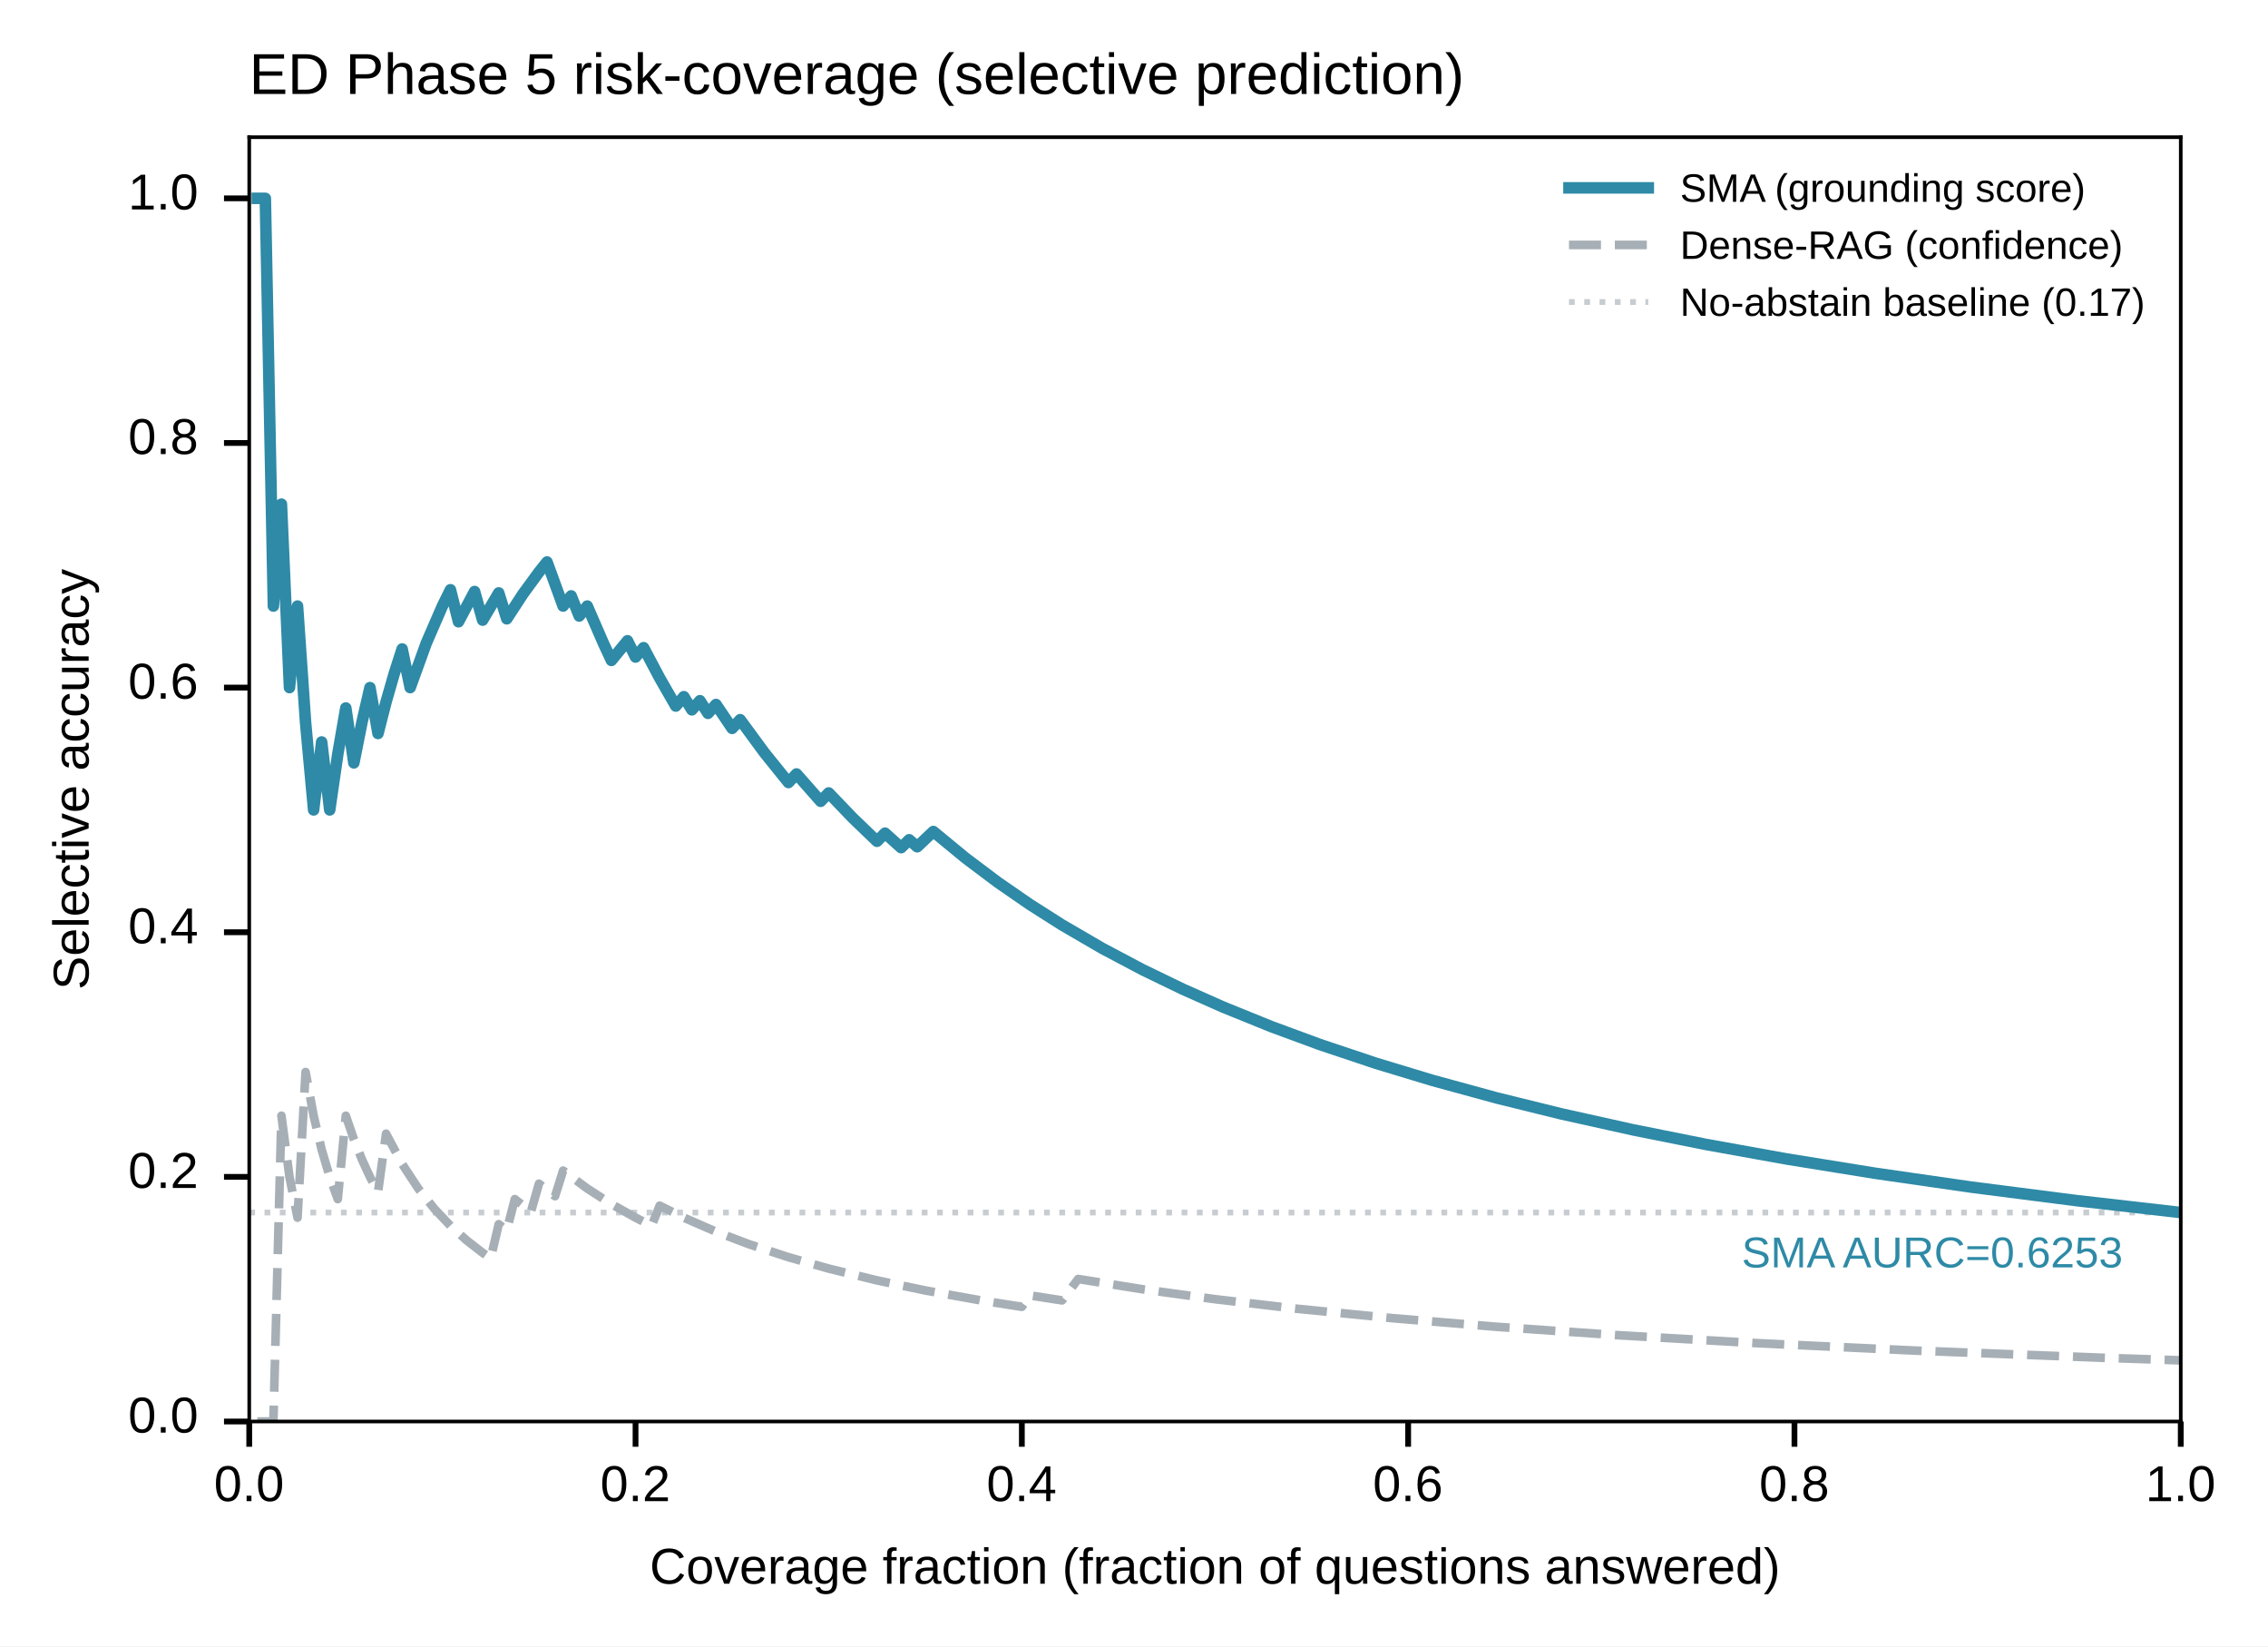
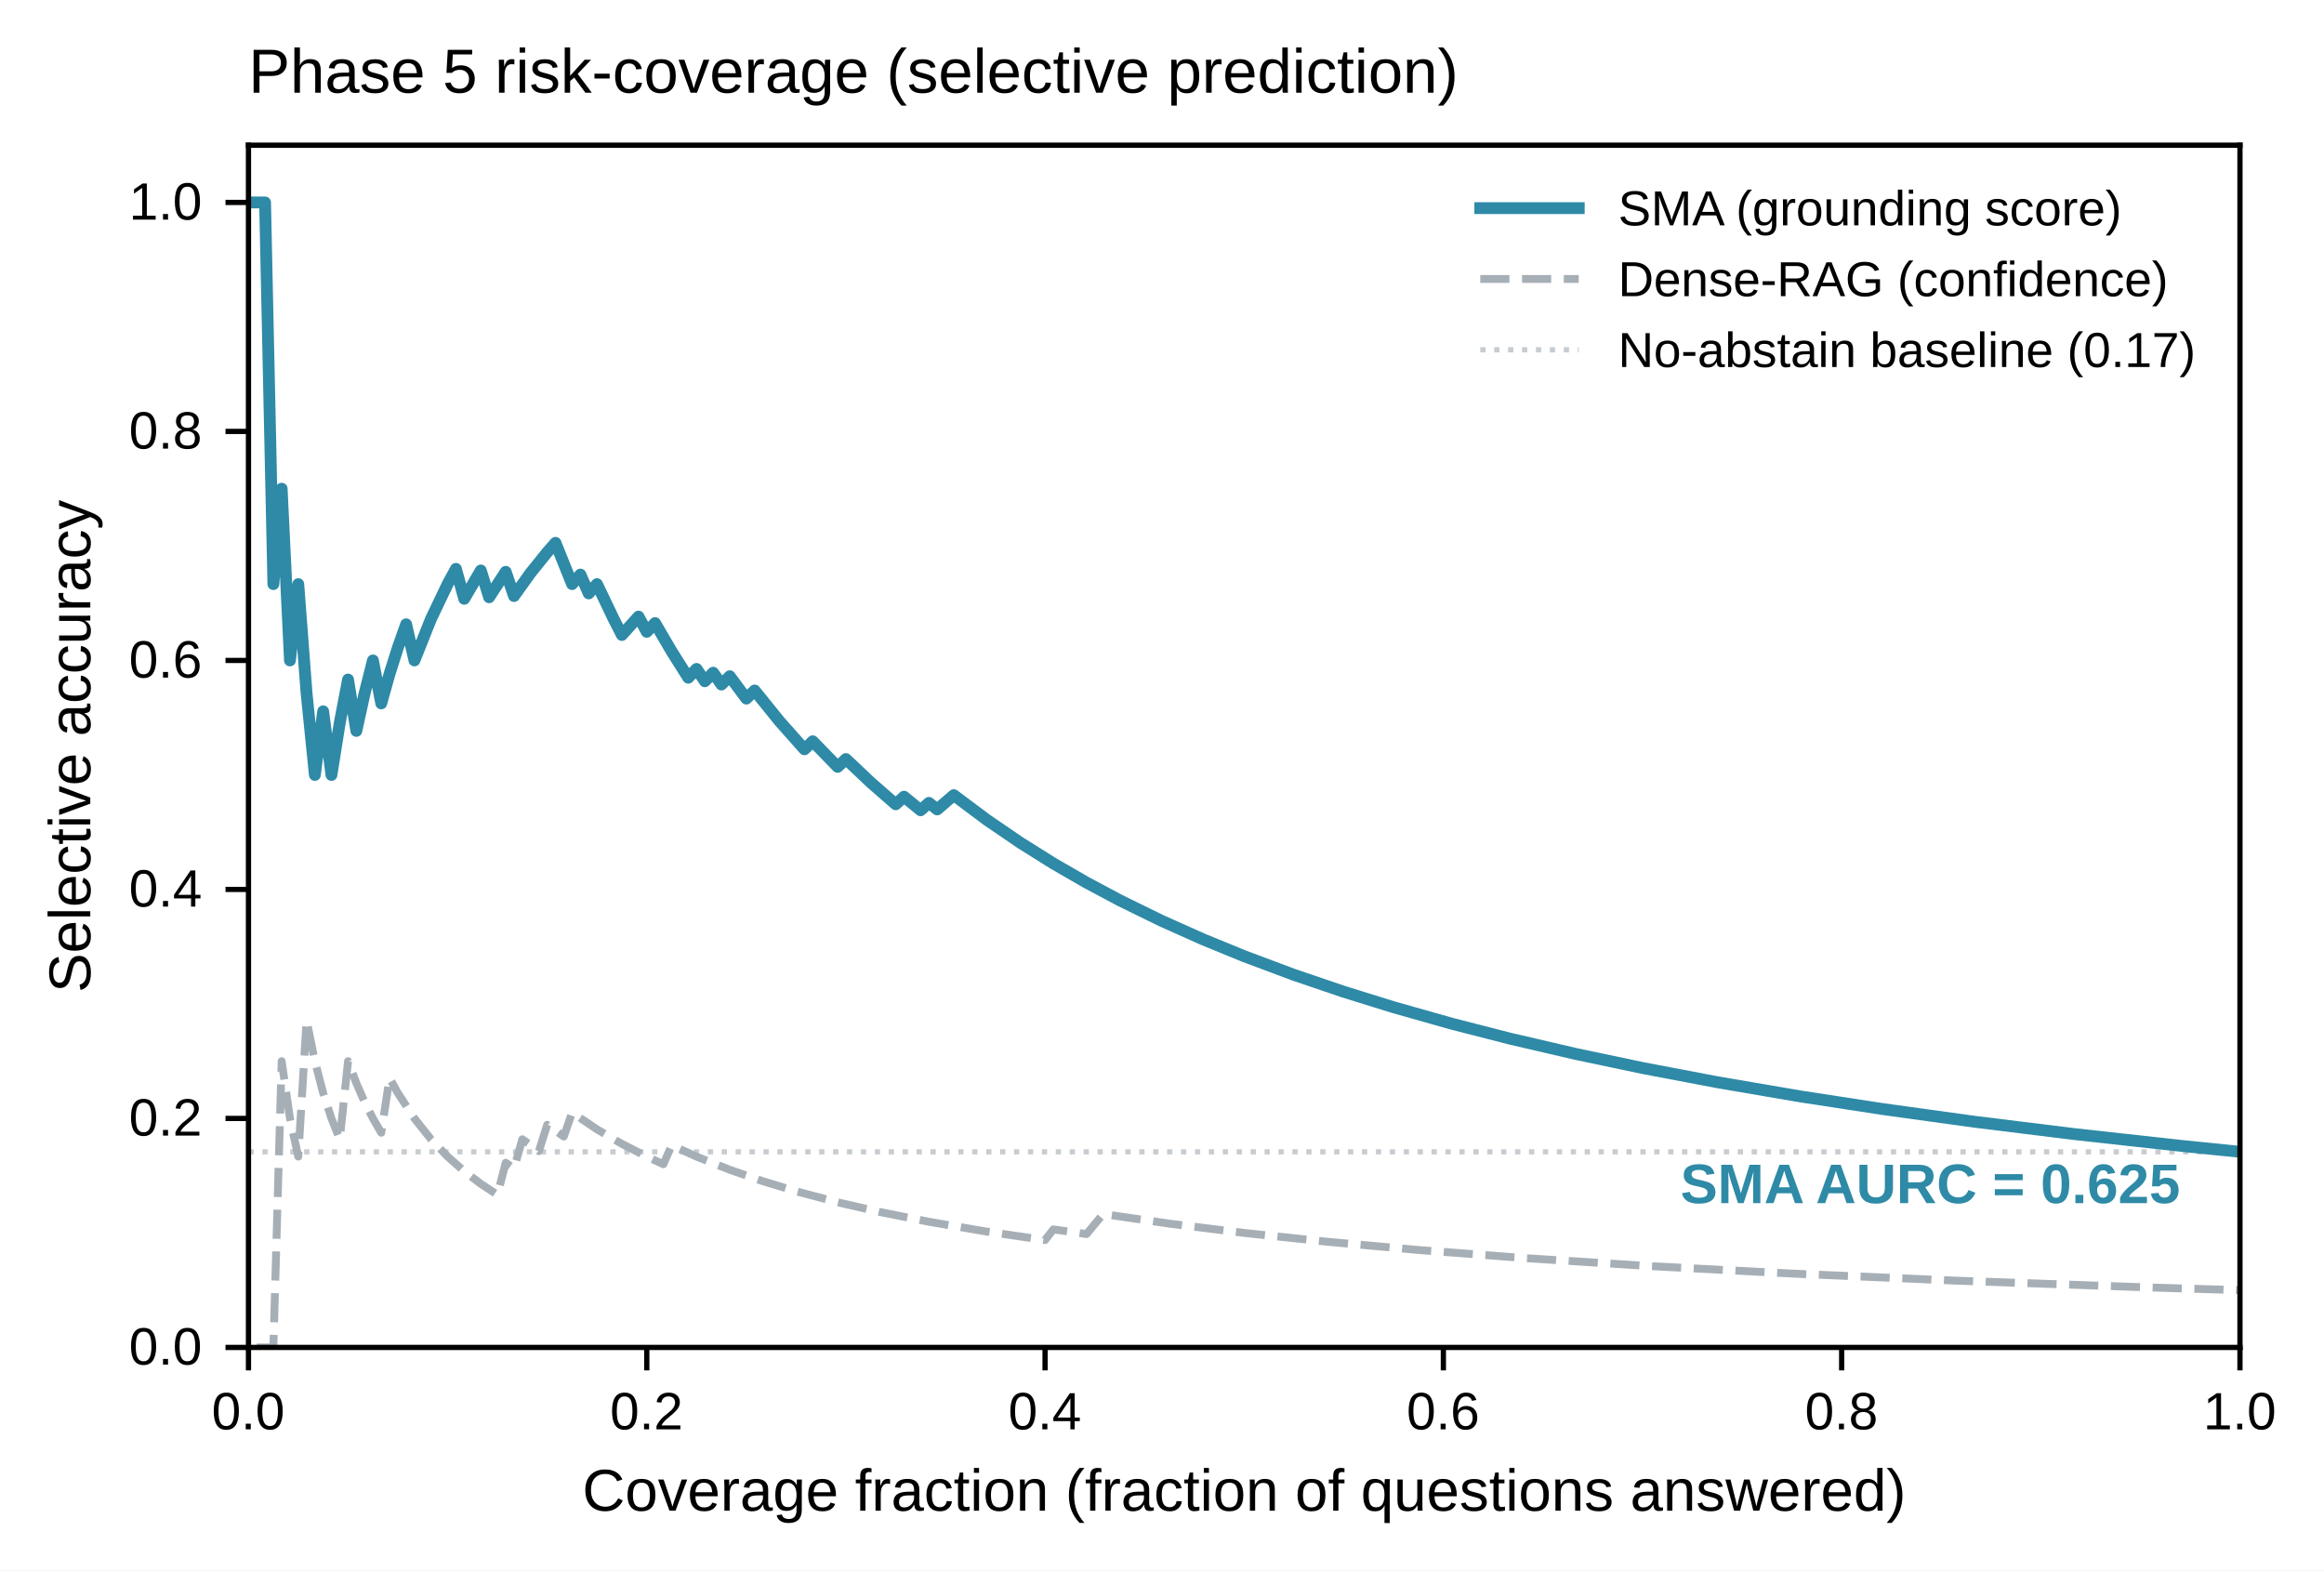
- <svg xmlns="http://www.w3.org/2000/svg" xmlns:xlink="http://www.w3.org/1999/xlink" width="314.572pt" height="228.281pt" viewBox="0 0 314.572 228.281" version="1.1">
+ <svg xmlns="http://www.w3.org/2000/svg" xmlns:xlink="http://www.w3.org/1999/xlink" width="353.974pt" height="239.195pt" viewBox="0 0 353.974 239.195" version="1.1">
  <defs>
    <style type="text/css">*{stroke-linejoin: round; stroke-linecap: butt}</style>
  </defs>
  <g id="figure_1">
    <g id="patch_1">
-       <path d="M 0 228.281  L 314.572 228.281  L 314.572 0  L 0 0  z " style="fill: #ffffff" />
+       <path d="M 0 239.195  L 353.974 239.195  L 353.974 0  L 0 0  z " style="fill: #ffffff" />
    </g>
    <g id="axes_1">
      <g id="patch_2">
-         <path d="M 34.569 197.11  L 302.472 197.11  L 302.472 19.024  L 34.569 19.024  z " style="fill: #ffffff" />
+         <path d="M 37.846 205.233  L 341.174 205.233  L 341.174 22.116  L 37.846 22.116  z " style="fill: #ffffff" />
      </g>
      <g id="line2d_1">
-         <path d="M 34.569 168.136  L 302.472 168.136  " clip-path="url(#p378e70c877)" style="fill: none; stroke-dasharray: 0.8,1.32; stroke-dashoffset: 0; stroke: #c7ccd1; stroke-width: 0.8" />
+         <path d="M 37.846 175.44  L 341.174 175.44  " clip-path="url(#pd8850eb8f1)" style="fill: none; stroke-dasharray: 0.8,1.32; stroke-dashoffset: 0; stroke: #c7ccd1; stroke-width: 0.8" />
      </g>
      <g id="matplotlib.axis_1">
        <g id="xtick_1">
          <g id="line2d_2">
            <defs>
-               <path id="m6d9c063e80" d="M 0 0  L 0 3.5  " style="stroke: #000000; stroke-width: 0.8" />
+               <path id="me5f301b65a" d="M 0 0  L 0 3.5  " style="stroke: #000000; stroke-width: 0.8" />
            </defs>
            <g>
-               <use xlink:href="#m6d9c063e80" x="34.569" y="197.11" style="stroke: #000000; stroke-width: 0.8" />
+               <use xlink:href="#me5f301b65a" x="37.846" y="205.233" style="stroke: #000000; stroke-width: 0.8" />
            </g>
          </g>
          <g id="text_1">
-             <g transform="translate(29.66906 209.1205)">
-               <text>
-                 <tspan style="font: 7px 'Arial'" x="0 3.893 5.838" y="-0.969">0.0</tspan>
+             <g transform="translate(32.24594 217.9595)">
+               <text>
+                 <tspan style="font: 8px 'Arial'" x="0 4.449 6.672" y="-0.25">0.0</tspan>
              </text>
            </g>
          </g>
        </g>
        <g id="xtick_2">
          <g id="line2d_3">
            <g>
-               <use xlink:href="#m6d9c063e80" x="88.15" y="197.11" style="stroke: #000000; stroke-width: 0.8" />
+               <use xlink:href="#me5f301b65a" x="98.512" y="205.233" style="stroke: #000000; stroke-width: 0.8" />
            </g>
          </g>
          <g id="text_2">
-             <g transform="translate(83.24969 209.1205)">
-               <text>
-                 <tspan style="font: 7px 'Arial'" x="0 3.893 5.838" y="-0.969">0.2</tspan>
+             <g transform="translate(92.91162 217.9595)">
+               <text>
+                 <tspan style="font: 8px 'Arial'" x="0 4.449 6.672" y="-0.25">0.2</tspan>
              </text>
            </g>
          </g>
        </g>
        <g id="xtick_3">
          <g id="line2d_4">
            <g>
-               <use xlink:href="#m6d9c063e80" x="141.73" y="197.11" style="stroke: #000000; stroke-width: 0.8" />
+               <use xlink:href="#me5f301b65a" x="159.177" y="205.233" style="stroke: #000000; stroke-width: 0.8" />
            </g>
          </g>
          <g id="text_3">
-             <g transform="translate(136.8303 209.1205)">
-               <text>
-                 <tspan style="font: 7px 'Arial'" x="0 3.893 5.838" y="-0.969">0.4</tspan>
+             <g transform="translate(153.5773 217.9595)">
+               <text>
+                 <tspan style="font: 8px 'Arial'" x="0 4.449 6.672" y="-0.25">0.4</tspan>
              </text>
            </g>
          </g>
        </g>
        <g id="xtick_4">
          <g id="line2d_5">
            <g>
-               <use xlink:href="#m6d9c063e80" x="195.311" y="197.11" style="stroke: #000000; stroke-width: 0.8" />
+               <use xlink:href="#me5f301b65a" x="219.843" y="205.233" style="stroke: #000000; stroke-width: 0.8" />
            </g>
          </g>
          <g id="text_4">
-             <g transform="translate(190.4109 209.1205)">
-               <text>
-                 <tspan style="font: 7px 'Arial'" x="0 3.893 5.838" y="-0.969">0.6</tspan>
+             <g transform="translate(214.243 217.9595)">
+               <text>
+                 <tspan style="font: 8px 'Arial'" x="0 4.449 6.672" y="-0.25">0.6</tspan>
              </text>
            </g>
          </g>
        </g>
        <g id="xtick_5">
          <g id="line2d_6">
            <g>
-               <use xlink:href="#m6d9c063e80" x="248.892" y="197.11" style="stroke: #000000; stroke-width: 0.8" />
+               <use xlink:href="#me5f301b65a" x="280.509" y="205.233" style="stroke: #000000; stroke-width: 0.8" />
            </g>
          </g>
          <g id="text_5">
-             <g transform="translate(243.9916 209.1205)">
-               <text>
-                 <tspan style="font: 7px 'Arial'" x="0 3.893 5.838" y="-0.969">0.8</tspan>
+             <g transform="translate(274.9087 217.9595)">
+               <text>
+                 <tspan style="font: 8px 'Arial'" x="0 4.449 6.672" y="-0.25">0.8</tspan>
              </text>
            </g>
          </g>
        </g>
        <g id="xtick_6">
          <g id="line2d_7">
            <g>
-               <use xlink:href="#m6d9c063e80" x="302.472" y="197.11" style="stroke: #000000; stroke-width: 0.8" />
+               <use xlink:href="#me5f301b65a" x="341.174" y="205.233" style="stroke: #000000; stroke-width: 0.8" />
            </g>
          </g>
          <g id="text_6">
-             <g transform="translate(297.5722 209.1205)">
-               <text>
-                 <tspan style="font: 7px 'Arial'" x="0 3.893 5.838" y="-0.969">1.0</tspan>
+             <g transform="translate(335.5744 217.9595)">
+               <text>
+                 <tspan style="font: 8px 'Arial'" x="0 4.449 6.672" y="-0.25">1.0</tspan>
              </text>
            </g>
          </g>
        </g>
        <g id="text_7">
-           <text style="font: 7px 'Arial', 'Helvetica', 'DejaVu Sans', sans-serif; text-anchor: middle" x="168.521" y="219.607" transform="rotate(-0 168.5206 219.6075)">Coverage fraction (fraction of questions answered)</text>
+           <text style="font: 9px 'Arial', 'Helvetica', 'DejaVu Sans', sans-serif; text-anchor: middle" x="189.51" y="230.101" transform="rotate(-0 189.5102 230.1012)">Coverage fraction (fraction of questions answered)</text>
        </g>
      </g>
      <g id="matplotlib.axis_2">
        <g id="ytick_1">
          <g id="line2d_8">
            <defs>
-               <path id="m7afbfe017d" d="M 0 0  L -3.5 0  " style="stroke: #000000; stroke-width: 0.8" />
+               <path id="me7a68f141e" d="M 0 0  L -3.5 0  " style="stroke: #000000; stroke-width: 0.8" />
            </defs>
            <g>
-               <use xlink:href="#m7afbfe017d" x="34.569" y="197.11" style="stroke: #000000; stroke-width: 0.8" />
+               <use xlink:href="#me7a68f141e" x="37.846" y="205.233" style="stroke: #000000; stroke-width: 0.8" />
            </g>
          </g>
          <g id="text_8">
-             <g transform="translate(17.76906 199.6152)">
-               <text>
-                 <tspan style="font: 7px 'Arial'" x="0 3.893 5.838" y="-0.969">0.0</tspan>
+             <g transform="translate(19.64594 208.0963)">
+               <text>
+                 <tspan style="font: 8px 'Arial'" x="0 4.449 6.672" y="-0.25">0.0</tspan>
              </text>
            </g>
          </g>
        </g>
        <g id="ytick_2">
          <g id="line2d_9">
            <g>
-               <use xlink:href="#m7afbfe017d" x="34.569" y="163.189" style="stroke: #000000; stroke-width: 0.8" />
+               <use xlink:href="#me7a68f141e" x="37.846" y="170.354" style="stroke: #000000; stroke-width: 0.8" />
            </g>
          </g>
          <g id="text_9">
-             <g transform="translate(17.76906 165.694)">
-               <text>
-                 <tspan style="font: 7px 'Arial'" x="0 3.893 5.838" y="-0.969">0.2</tspan>
+             <g transform="translate(19.64594 173.2168)">
+               <text>
+                 <tspan style="font: 8px 'Arial'" x="0 4.449 6.672" y="-0.25">0.2</tspan>
              </text>
            </g>
          </g>
        </g>
        <g id="ytick_3">
          <g id="line2d_10">
            <g>
-               <use xlink:href="#m7afbfe017d" x="34.569" y="129.268" style="stroke: #000000; stroke-width: 0.8" />
+               <use xlink:href="#me7a68f141e" x="37.846" y="135.474" style="stroke: #000000; stroke-width: 0.8" />
            </g>
          </g>
          <g id="text_10">
-             <g transform="translate(17.76906 131.7729)">
-               <text>
-                 <tspan style="font: 7px 'Arial'" x="0 3.893 5.838" y="-0.969">0.4</tspan>
+             <g transform="translate(19.64594 138.3373)">
+               <text>
+                 <tspan style="font: 8px 'Arial'" x="0 4.449 6.672" y="-0.25">0.4</tspan>
              </text>
            </g>
          </g>
        </g>
        <g id="ytick_4">
          <g id="line2d_11">
            <g>
-               <use xlink:href="#m7afbfe017d" x="34.569" y="95.346" style="stroke: #000000; stroke-width: 0.8" />
+               <use xlink:href="#me7a68f141e" x="37.846" y="100.595" style="stroke: #000000; stroke-width: 0.8" />
            </g>
          </g>
          <g id="text_11">
-             <g transform="translate(17.76906 97.85166)">
-               <text>
-                 <tspan style="font: 7px 'Arial'" x="0 3.893 5.838" y="-0.969">0.6</tspan>
+             <g transform="translate(19.64594 103.4578)">
+               <text>
+                 <tspan style="font: 8px 'Arial'" x="0 4.449 6.672" y="-0.25">0.6</tspan>
              </text>
            </g>
          </g>
        </g>
        <g id="ytick_5">
          <g id="line2d_12">
            <g>
-               <use xlink:href="#m7afbfe017d" x="34.569" y="61.425" style="stroke: #000000; stroke-width: 0.8" />
+               <use xlink:href="#me7a68f141e" x="37.846" y="65.715" style="stroke: #000000; stroke-width: 0.8" />
            </g>
          </g>
          <g id="text_12">
-             <g transform="translate(17.76906 63.93047)">
-               <text>
-                 <tspan style="font: 7px 'Arial'" x="0 3.893 5.838" y="-0.969">0.8</tspan>
+             <g transform="translate(19.64594 68.57823)">
+               <text>
+                 <tspan style="font: 8px 'Arial'" x="0 4.449 6.672" y="-0.25">0.8</tspan>
              </text>
            </g>
          </g>
        </g>
        <g id="ytick_6">
          <g id="line2d_13">
            <g>
-               <use xlink:href="#m7afbfe017d" x="34.569" y="27.504" style="stroke: #000000; stroke-width: 0.8" />
+               <use xlink:href="#me7a68f141e" x="37.846" y="30.836" style="stroke: #000000; stroke-width: 0.8" />
            </g>
          </g>
          <g id="text_13">
-             <g transform="translate(17.76906 30.00928)">
-               <text>
-                 <tspan style="font: 7px 'Arial'" x="0 3.893 5.838" y="-0.969">1.0</tspan>
+             <g transform="translate(19.64594 33.69871)">
+               <text>
+                 <tspan style="font: 8px 'Arial'" x="0 4.449 6.672" y="-0.25">1.0</tspan>
              </text>
            </g>
          </g>
        </g>
        <g id="text_14">
-           <text style="font: 7px 'Arial', 'Helvetica', 'DejaVu Sans', sans-serif; text-anchor: middle" x="12.296" y="108.067" transform="rotate(-90 12.29578 108.0669)">Selective accuracy</text>
+           <text style="font: 9px 'Arial', 'Helvetica', 'DejaVu Sans', sans-serif; text-anchor: middle" x="13.752" y="113.674" transform="rotate(-90 13.75172 113.6745)">Selective accuracy</text>
        </g>
      </g>
      <g id="line2d_14">
-         <path d="M 35.685 27.504  L 36.802 27.504  L 37.918 84.039  L 39.034 69.906  L 40.15 95.346  L 41.267 84.039  L 42.383 100.192  L 43.499 112.307  L 44.615 102.884  L 45.732 112.307  L 46.848 104.598  L 47.964 98.173  L 49.08 105.784  L 50.197 100.192  L 51.313 95.346  L 52.429 101.707  L 53.546 97.342  L 54.662 93.462  L 55.778 89.99  L 56.894 95.346  L 59.127 89.179  L 61.359 84.039  L 62.476 81.778  L 63.592 86.214  L 65.824 82.02  L 66.941 85.989  L 69.173 82.216  L 70.289 85.806  L 72.522 82.377  L 74.755 79.328  L 75.871 77.927  L 78.103 84.039  L 79.22 82.626  L 80.336 85.418  L 81.452 84.039  L 83.685 89.179  L 84.801 91.577  L 87.033 88.851  L 88.15 91.106  L 89.266 89.808  L 91.498 94.016  L 93.731 97.907  L 94.847 96.603  L 95.964 98.43  L 97.08 97.164  L 98.196 98.917  L 99.312 97.686  L 101.545 101  L 102.661 99.795  L 106.01 104.357  L 109.359 108.51  L 110.475 107.319  L 113.824 111.113  L 114.94 109.951  L 118.289 113.438  L 121.638 116.656  L 122.754 115.527  L 124.986 117.542  L 126.103 116.444  L 127.219 117.416  L 129.451 115.3  L 133.916 118.977  L 138.382 122.337  L 142.847 125.421  L 147.312 128.26  L 152.893 131.508  L 158.474 134.463  L 164.056 137.163  L 169.637 139.64  L 176.334 142.355  L 183.032 144.825  L 190.846 147.44  L 198.66 149.805  L 207.59 152.246  L 216.52 154.448  L 226.566 156.681  L 236.613 158.691  L 247.775 160.702  L 260.054 162.685  L 273.449 164.615  L 287.961 166.476  L 302.472 168.136  L 302.472 168.136  " clip-path="url(#p378e70c877)" style="fill: none; stroke: #2e8aa6; stroke-width: 1.6; stroke-linecap: square" />
+         <path d="M 39.11 30.836  L 40.374 30.836  L 41.638 88.968  L 42.901 74.435  L 44.165 100.595  L 45.429 88.968  L 46.693 105.577  L 47.957 118.034  L 49.221 108.346  L 50.485 118.034  L 51.748 110.107  L 53.012 103.501  L 54.276 111.327  L 55.54 105.577  L 56.804 100.595  L 58.068 107.135  L 59.332 102.646  L 60.596 98.657  L 61.859 95.087  L 63.123 100.595  L 65.651 94.253  L 68.179 88.968  L 69.443 86.643  L 70.707 91.204  L 73.234 86.892  L 74.498 90.973  L 77.026 87.093  L 78.29 90.785  L 80.817 87.258  L 83.345 84.124  L 84.609 82.684  L 87.137 88.968  L 88.401 87.515  L 89.665 90.386  L 90.928 88.968  L 93.456 94.253  L 94.72 96.719  L 97.248 93.916  L 98.512 96.235  L 99.775 94.9  L 102.303 99.227  L 104.831 103.227  L 106.095 101.886  L 107.359 103.765  L 108.623 102.463  L 109.886 104.266  L 111.15 103  L 113.678 106.408  L 114.942 105.169  L 118.734 109.86  L 122.525 114.13  L 123.789 112.905  L 127.581 116.806  L 128.844 115.612  L 132.636 119.197  L 136.428 122.506  L 137.692 121.346  L 140.219 123.417  L 141.483 122.288  L 142.747 123.287  L 145.275 121.112  L 150.33 124.893  L 155.386 128.348  L 160.441 131.519  L 165.497 134.438  L 170.552 137.135  L 176.871 140.23  L 183.191 143.057  L 189.51 145.647  L 197.093 148.485  L 204.677 151.064  L 212.26 153.419  L 221.107 155.921  L 229.954 158.192  L 240.065 160.544  L 250.176 162.672  L 261.551 164.836  L 274.189 166.996  L 286.828 168.937  L 300.731 170.857  L 315.897 172.732  L 332.327 174.545  L 341.174 175.44  L 341.174 175.44  " clip-path="url(#pd8850eb8f1)" style="fill: none; stroke: #2e8aa6; stroke-width: 1.8; stroke-linecap: square" />
      </g>
      <g id="line2d_15">
-         <path d="M 35.685 197.11  L 37.918 197.11  L 39.034 154.709  L 40.15 163.189  L 41.267 168.842  L 42.383 148.651  L 43.499 154.709  L 44.615 159.42  L 45.732 163.189  L 46.848 166.273  L 47.964 154.709  L 49.08 157.97  L 50.197 160.766  L 51.313 163.189  L 52.429 165.309  L 53.546 157.203  L 55.778 161.403  L 58.011 164.804  L 60.243 167.613  L 62.476 169.973  L 64.708 171.983  L 66.941 173.716  L 68.057 174.496  L 69.173 169.754  L 70.289 170.609  L 71.406 166.273  L 73.638 168.035  L 74.755 164.131  L 76.987 165.867  L 78.103 162.319  L 81.452 164.804  L 84.801 166.958  L 88.15 168.842  L 90.382 169.973  L 91.498 167.18  L 94.847 168.842  L 99.312 170.792  L 103.777 172.49  L 109.359 174.327  L 114.94 175.909  L 121.638 177.54  L 128.335 178.938  L 136.149 180.336  L 141.73 181.209  L 142.847 179.625  L 147.312 180.317  L 149.544 177.35  L 158.474 178.774  L 168.521 180.149  L 179.683 181.454  L 193.078 182.777  L 207.59 183.979  L 224.334 185.138  L 243.31 186.226  L 265.636 187.278  L 291.31 188.261  L 302.472 188.63  L 302.472 188.63  " clip-path="url(#p378e70c877)" style="fill: none; stroke-dasharray: 4.44,1.92; stroke-dashoffset: 0; stroke: #a7afb6; stroke-width: 1.2" />
+         <path d="M 39.11 205.233  L 41.638 205.233  L 42.901 161.634  L 44.165 170.354  L 45.429 176.167  L 46.693 155.405  L 47.957 161.634  L 49.221 166.478  L 50.485 170.354  L 51.748 173.525  L 53.012 161.634  L 54.276 164.988  L 55.54 167.862  L 56.804 170.354  L 58.068 172.534  L 59.332 164.198  L 60.596 166.478  L 63.123 170.354  L 65.651 173.525  L 68.179 176.167  L 70.707 178.403  L 73.234 180.319  L 75.762 181.98  L 77.026 177.105  L 78.29 177.984  L 79.554 173.525  L 82.081 175.336  L 83.345 171.323  L 85.873 173.107  L 87.137 169.459  L 90.928 172.015  L 94.72 174.229  L 98.512 176.167  L 101.039 177.33  L 102.303 174.457  L 106.095 176.167  L 111.15 178.172  L 116.206 179.917  L 121.261 181.452  L 127.581 183.126  L 133.9 184.581  L 141.483 186.092  L 150.33 187.597  L 159.177 188.883  L 160.441 187.254  L 165.497 187.966  L 168.024 184.915  L 178.135 186.379  L 189.51 187.793  L 202.149 189.135  L 216.051 190.391  L 232.482 191.644  L 251.44 192.85  L 272.925 193.982  L 298.203 195.074  L 327.272 196.094  L 341.174 196.513  L 341.174 196.513  " clip-path="url(#pd8850eb8f1)" style="fill: none; stroke-dasharray: 4.44,1.92; stroke-dashoffset: 0; stroke: #a7afb6; stroke-width: 1.2" />
      </g>
      <g id="patch_3">
-         <path d="M 34.569 197.11  L 34.569 19.024  " style="fill: none; stroke: #000000; stroke-width: 0.5; stroke-linejoin: miter; stroke-linecap: square" />
+         <path d="M 37.846 205.233  L 37.846 22.116  " style="fill: none; stroke: #000000; stroke-width: 0.8; stroke-linejoin: miter; stroke-linecap: square" />
      </g>
      <g id="patch_4">
-         <path d="M 302.472 197.11  L 302.472 19.024  " style="fill: none; stroke: #000000; stroke-width: 0.5; stroke-linejoin: miter; stroke-linecap: square" />
+         <path d="M 341.174 205.233  L 341.174 22.116  " style="fill: none; stroke: #000000; stroke-width: 0.8; stroke-linejoin: miter; stroke-linecap: square" />
      </g>
      <g id="patch_5">
-         <path d="M 34.569 197.11  L 302.472 197.11  " style="fill: none; stroke: #000000; stroke-width: 0.5; stroke-linejoin: miter; stroke-linecap: square" />
+         <path d="M 37.846 205.233  L 341.174 205.233  " style="fill: none; stroke: #000000; stroke-width: 0.8; stroke-linejoin: miter; stroke-linecap: square" />
      </g>
      <g id="patch_6">
-         <path d="M 34.569 19.024  L 302.472 19.024  " style="fill: none; stroke: #000000; stroke-width: 0.5; stroke-linejoin: miter; stroke-linecap: square" />
+         <path d="M 37.846 22.116  L 341.174 22.116  " style="fill: none; stroke: #000000; stroke-width: 0.8; stroke-linejoin: miter; stroke-linecap: square" />
      </g>
      <g id="text_15">
-         <text style="fill: #2e8aa6; font: 6px 'Arial', 'Helvetica', 'DejaVu Sans', sans-serif; text-anchor: end" x="294.435" y="175.74" transform="rotate(-0 294.4351 175.7397)">SMA AURC=0.6253</text>
+         <text style="fill: #2e8aa6; font: 700 8.5px 'Arial', 'Helvetica', 'DejaVu Sans', sans-serif; text-anchor: end" x="332.075" y="183.259" transform="rotate(-0 332.0745 183.2591)">SMA AURC = 0.625</text>
      </g>
      <g id="text_16">
-         <text style="font: 8px 'Arial', 'Helvetica', 'DejaVu Sans', sans-serif; text-anchor: start" x="34.569" y="13.024" transform="rotate(-0 34.56906 13.02375)">ED   Phase 5 risk-coverage (selective prediction)</text>
+         <text style="font: 9.5px 'Arial', 'Helvetica', 'DejaVu Sans', sans-serif; text-anchor: start" x="37.846" y="14.116" transform="rotate(-0 37.84594 14.1157)">Phase 5 risk-coverage (selective prediction)</text>
      </g>
      <g id="legend_1">
        <g id="line2d_16">
-           <path d="M 217.618 26.053  L 223.118 26.053  L 228.618 26.053  " style="fill: none; stroke: #2e8aa6; stroke-width: 1.6; stroke-linecap: square" />
+           <path d="M 225.463 31.7  L 232.963 31.7  L 240.463 31.7  " style="fill: none; stroke: #2e8aa6; stroke-width: 1.8; stroke-linecap: square" />
        </g>
        <g id="text_17">
-           <text style="font: 5.5px 'Arial', 'Helvetica', 'DejaVu Sans', sans-serif; text-anchor: start" x="233.018" y="27.978" transform="rotate(-0 233.0175 27.97758)">SMA (grounding score)</text>
+           <text style="font: 7.5px 'Arial', 'Helvetica', 'DejaVu Sans', sans-serif; text-anchor: start" x="246.463" y="34.325" transform="rotate(-0 246.4634 34.32547)">SMA (grounding score)</text>
        </g>
        <g id="line2d_17">
-           <path d="M 217.618 33.964  L 223.118 33.964  L 228.618 33.964  " style="fill: none; stroke-dasharray: 4.44,1.92; stroke-dashoffset: 0; stroke: #a7afb6; stroke-width: 1.2" />
+           <path d="M 225.463 42.489  L 232.963 42.489  L 240.463 42.489  " style="fill: none; stroke-dasharray: 4.44,1.92; stroke-dashoffset: 0; stroke: #a7afb6; stroke-width: 1.2" />
        </g>
        <g id="text_18">
-           <text style="font: 5.5px 'Arial', 'Helvetica', 'DejaVu Sans', sans-serif; text-anchor: start" x="233.018" y="35.889" transform="rotate(-0 233.0175 35.88898)">Dense-RAG (confidence)</text>
+           <text style="font: 7.5px 'Arial', 'Helvetica', 'DejaVu Sans', sans-serif; text-anchor: start" x="246.463" y="45.114" transform="rotate(-0 246.4634 45.11375)">Dense-RAG (confidence)</text>
        </g>
        <g id="line2d_18">
-           <path d="M 217.618 41.875  L 223.118 41.875  L 228.618 41.875  " style="fill: none; stroke-dasharray: 0.8,1.32; stroke-dashoffset: 0; stroke: #c7ccd1; stroke-width: 0.8" />
+           <path d="M 225.463 53.277  L 232.963 53.277  L 240.463 53.277  " style="fill: none; stroke-dasharray: 0.8,1.32; stroke-dashoffset: 0; stroke: #c7ccd1; stroke-width: 0.8" />
        </g>
        <g id="text_19">
-           <text style="font: 5.5px 'Arial', 'Helvetica', 'DejaVu Sans', sans-serif; text-anchor: start" x="233.018" y="43.8" transform="rotate(-0 233.0175 43.80039)">No-abstain baseline (0.17)</text>
+           <text style="font: 7.5px 'Arial', 'Helvetica', 'DejaVu Sans', sans-serif; text-anchor: start" x="246.463" y="55.902" transform="rotate(-0 246.4634 55.90203)">No-abstain baseline (0.17)</text>
        </g>
      </g>
    </g>
  </g>
  <defs>
-     <clipPath id="p378e70c877">
-       <rect x="34.569" y="19.024" width="267.903" height="178.086" />
+     <clipPath id="pd8850eb8f1">
+       <rect x="37.846" y="22.116" width="303.328" height="183.118" />
    </clipPath>
  </defs>
</svg>
